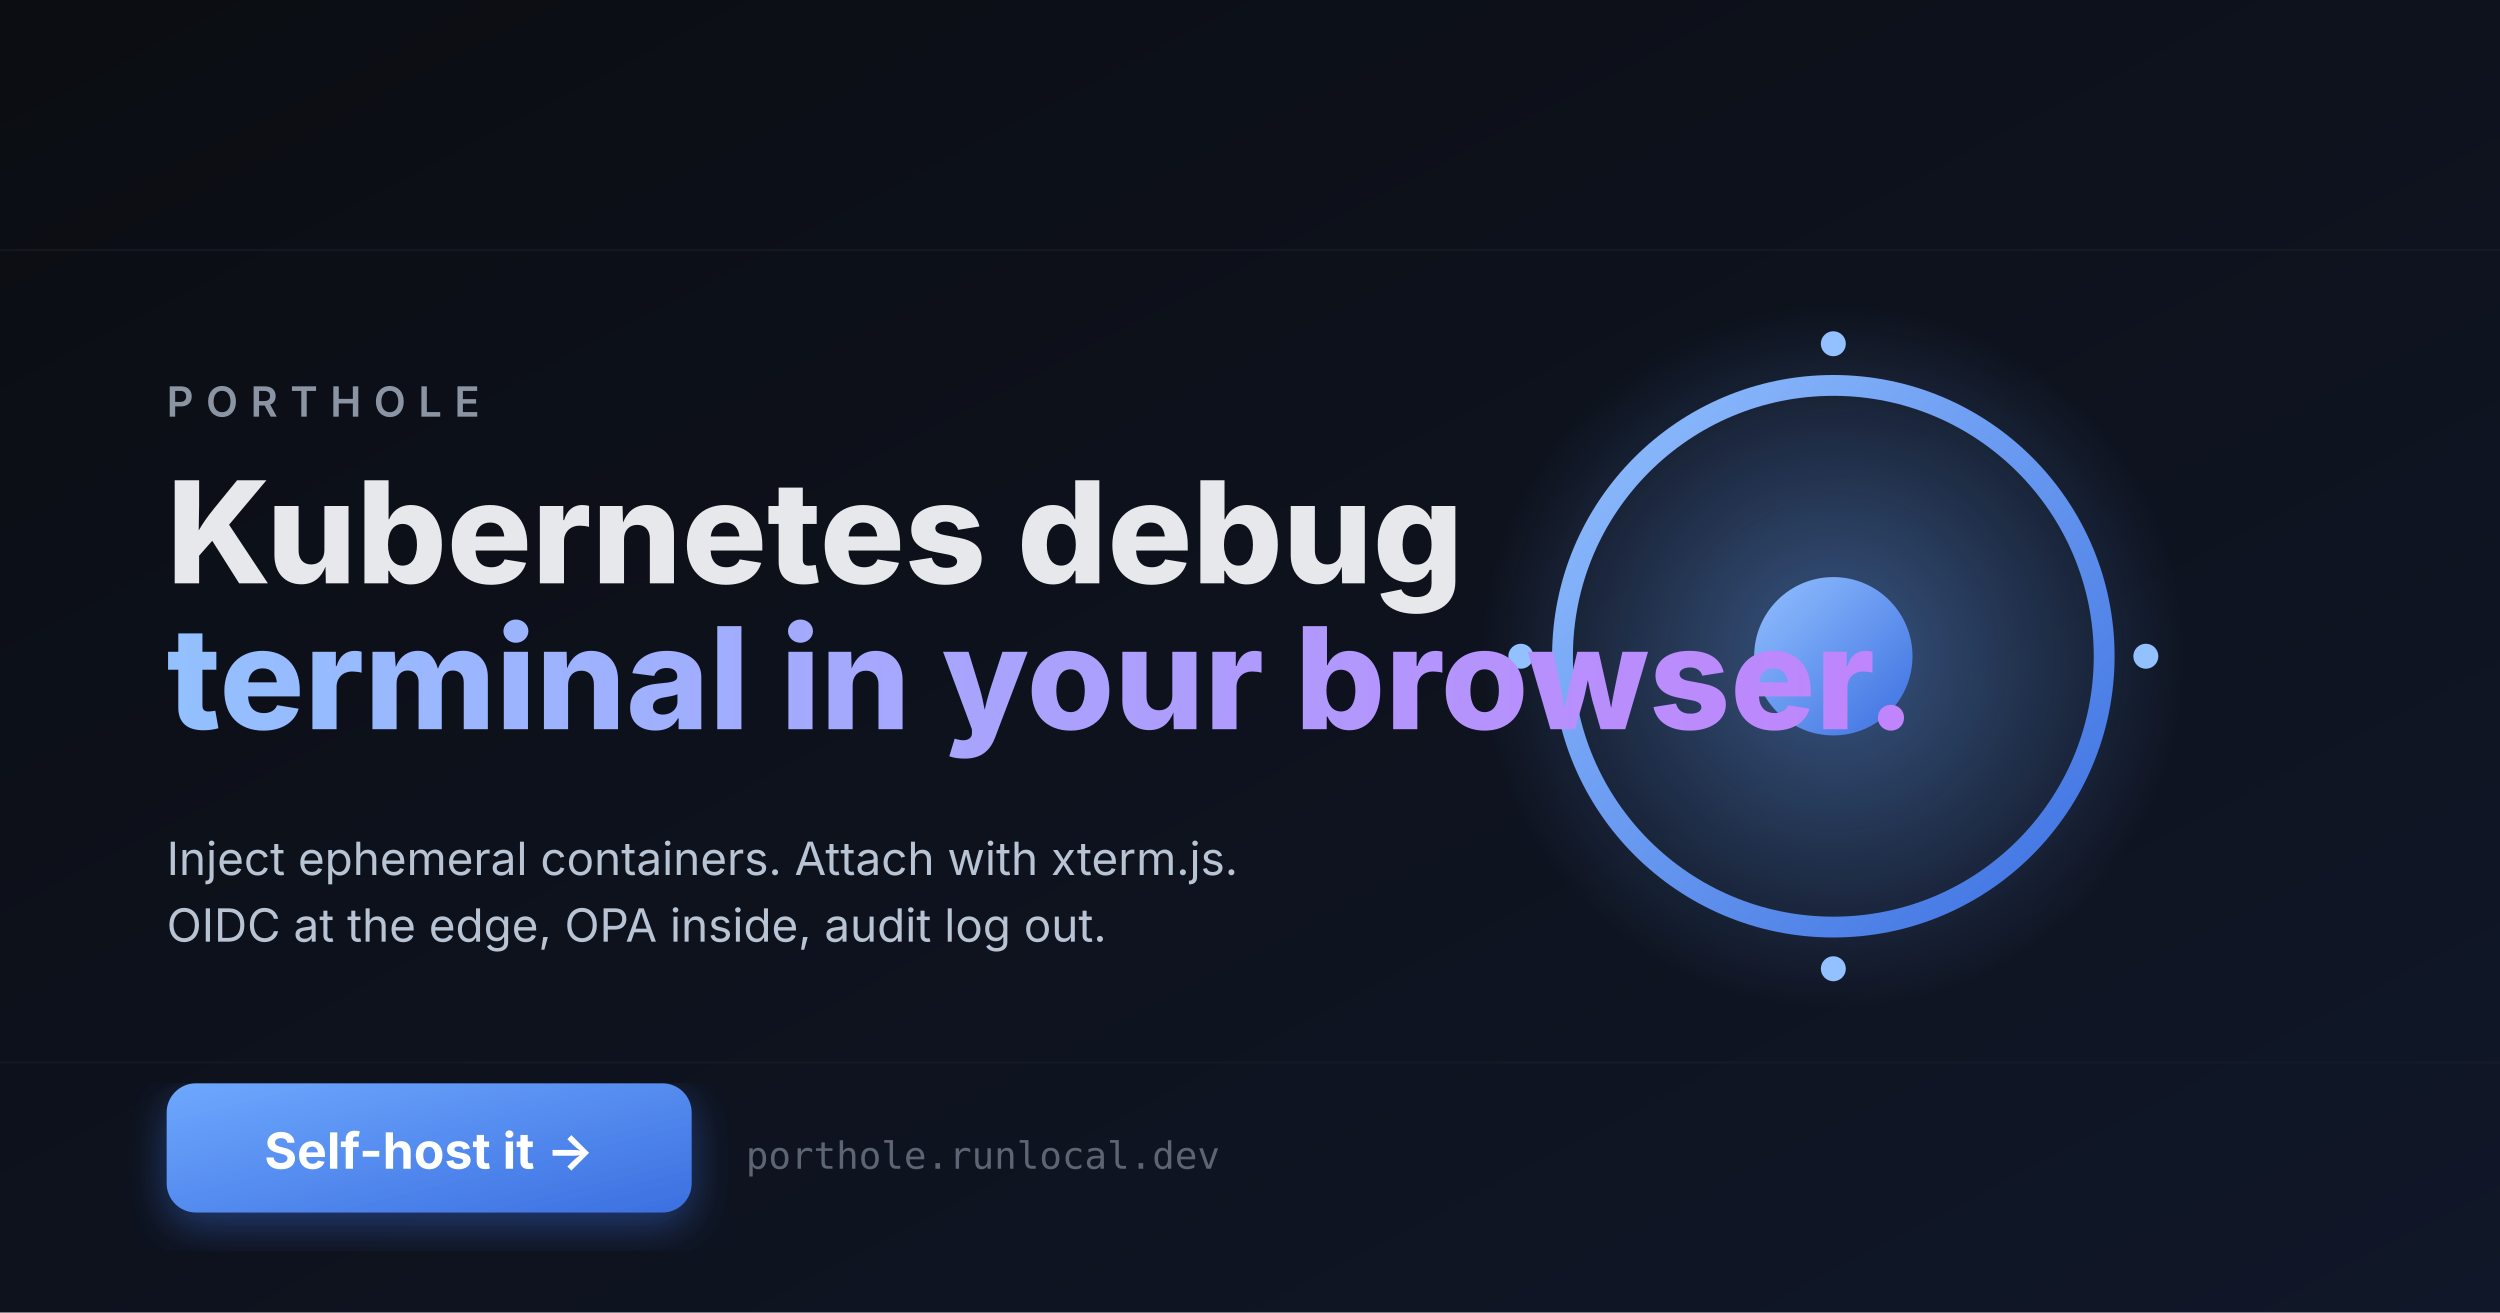
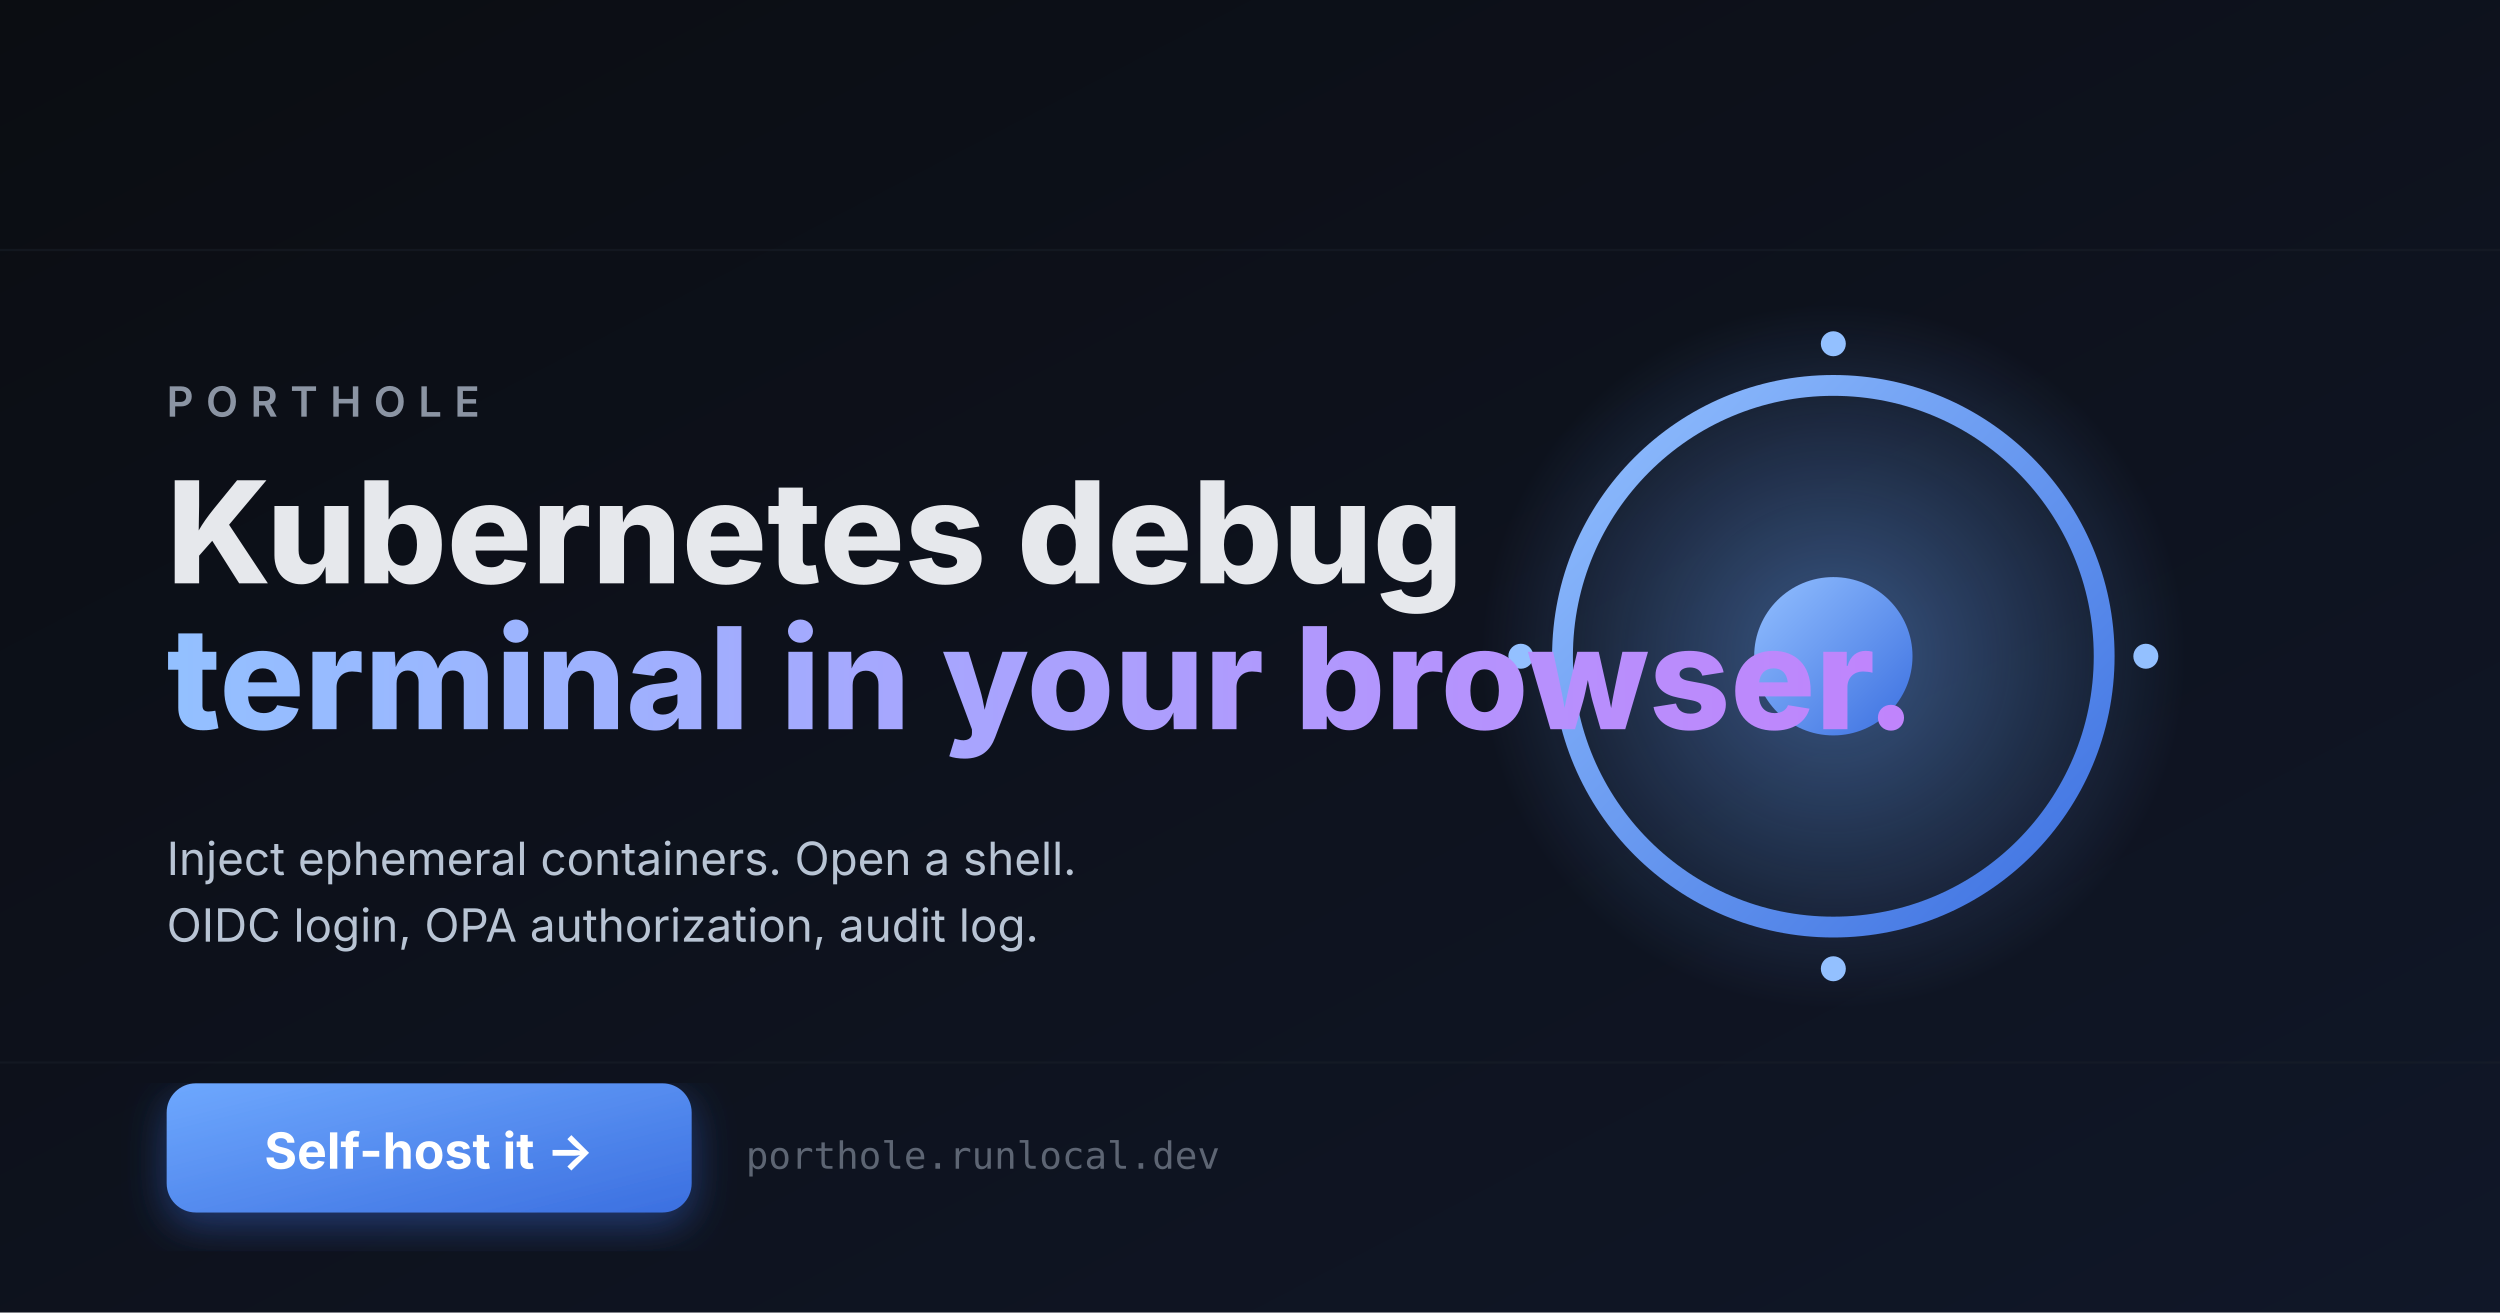
<svg xmlns="http://www.w3.org/2000/svg" viewBox="0 0 1200 630" width="1200" height="630" font-family="-apple-system, BlinkMacSystemFont, 'SF Pro Display', Inter, system-ui, sans-serif">
  <defs>
    <linearGradient id="bg" x1="0" y1="0" x2="1" y2="1">
      <stop offset="0%" stop-color="#0b0d12" />
      <stop offset="100%" stop-color="#101728" />
    </linearGradient>
    <linearGradient id="ring" x1="0" y1="0" x2="1" y2="1">
      <stop offset="0%" stop-color="#93c0ff" />
      <stop offset="100%" stop-color="#3b6fe0" />
    </linearGradient>
    <radialGradient id="glow" cx="0.5" cy="0.5" r="0.5">
      <stop offset="0%" stop-color="#6ea8fe" stop-opacity="0.45" />
      <stop offset="100%" stop-color="#6ea8fe" stop-opacity="0" />
    </radialGradient>
    <linearGradient id="grad-h" x1="0" y1="0" x2="1" y2="0">
      <stop offset="0%" stop-color="#93c0ff" />
      <stop offset="100%" stop-color="#c084fc" />
    </linearGradient>
    <linearGradient id="cta" x1="0" y1="0" x2="1" y2="1">
      <stop offset="0%" stop-color="#6ea8fe" />
      <stop offset="100%" stop-color="#3b6fe0" />
    </linearGradient>
    <filter id="cta-shadow" x="-10%" y="-10%" width="120%" height="140%">
      <feDropShadow dx="0" dy="6" stdDeviation="10" flood-color="#3b6fe0" flood-opacity="0.45" />
    </filter>
  </defs>
  <rect width="1200" height="630" fill="url(#bg)" />
  <g stroke="#1a1f29" stroke-width="1" opacity="0.5">
    <line x1="0" y1="120" x2="1200" y2="120" />
    <line x1="0" y1="510" x2="1200" y2="510" />
  </g>
  <g transform="translate(880, 315)">
    <circle r="170" fill="url(#glow)" />
    <circle r="130" fill="none" stroke="url(#ring)" stroke-width="10" />
    <circle r="38" fill="url(#ring)" />
    <g fill="#93c0ff">
      <circle cx="0" cy="-150" r="6" />
      <circle cx="0" cy="150" r="6" />
      <circle cx="-150" cy="0" r="6" />
      <circle cx="150" cy="0" r="6" />
    </g>
  </g>
  <g transform="translate(80, 200)">
    <text font-size="20" letter-spacing="6" fill="#8b94a3" font-weight="600">PORTHOLE</text>
    <text y="80" font-size="68" font-weight="800" fill="#e6e8ec">Kubernetes debug</text>
    <text y="150" font-size="68" font-weight="800" fill="url(#grad-h)">terminal in your browser.</text>
-     <text y="220" font-size="22" fill="#b8c4d4" font-weight="400">Inject ephemeral containers. Attach with xterm.js.</text>
-     <text y="252" font-size="22" fill="#b8c4d4" font-weight="400">OIDC at the edge, OPA inside, audit log out.</text>
+     <text y="220" font-size="22" fill="#b8c4d4" font-weight="400">Inject ephemeral containers. Open a shell.</text>
+     <text y="252" font-size="22" fill="#b8c4d4" font-weight="400">OIDC login, OPA authorization, audit log.</text>
    <g transform="translate(0, 320)">
      <rect width="252" height="62" rx="14" fill="url(#cta)" filter="url(#cta-shadow)" />
      <text x="126" y="41" text-anchor="middle" font-size="24" font-weight="700" fill="#ffffff">Self-host it →</text>
      <text x="278" y="41" font-size="18" fill="#5d6573" font-family="ui-monospace, 'SF Mono', Menlo, monospace">porthole.runlocal.dev</text>
    </g>
  </g>
</svg>
